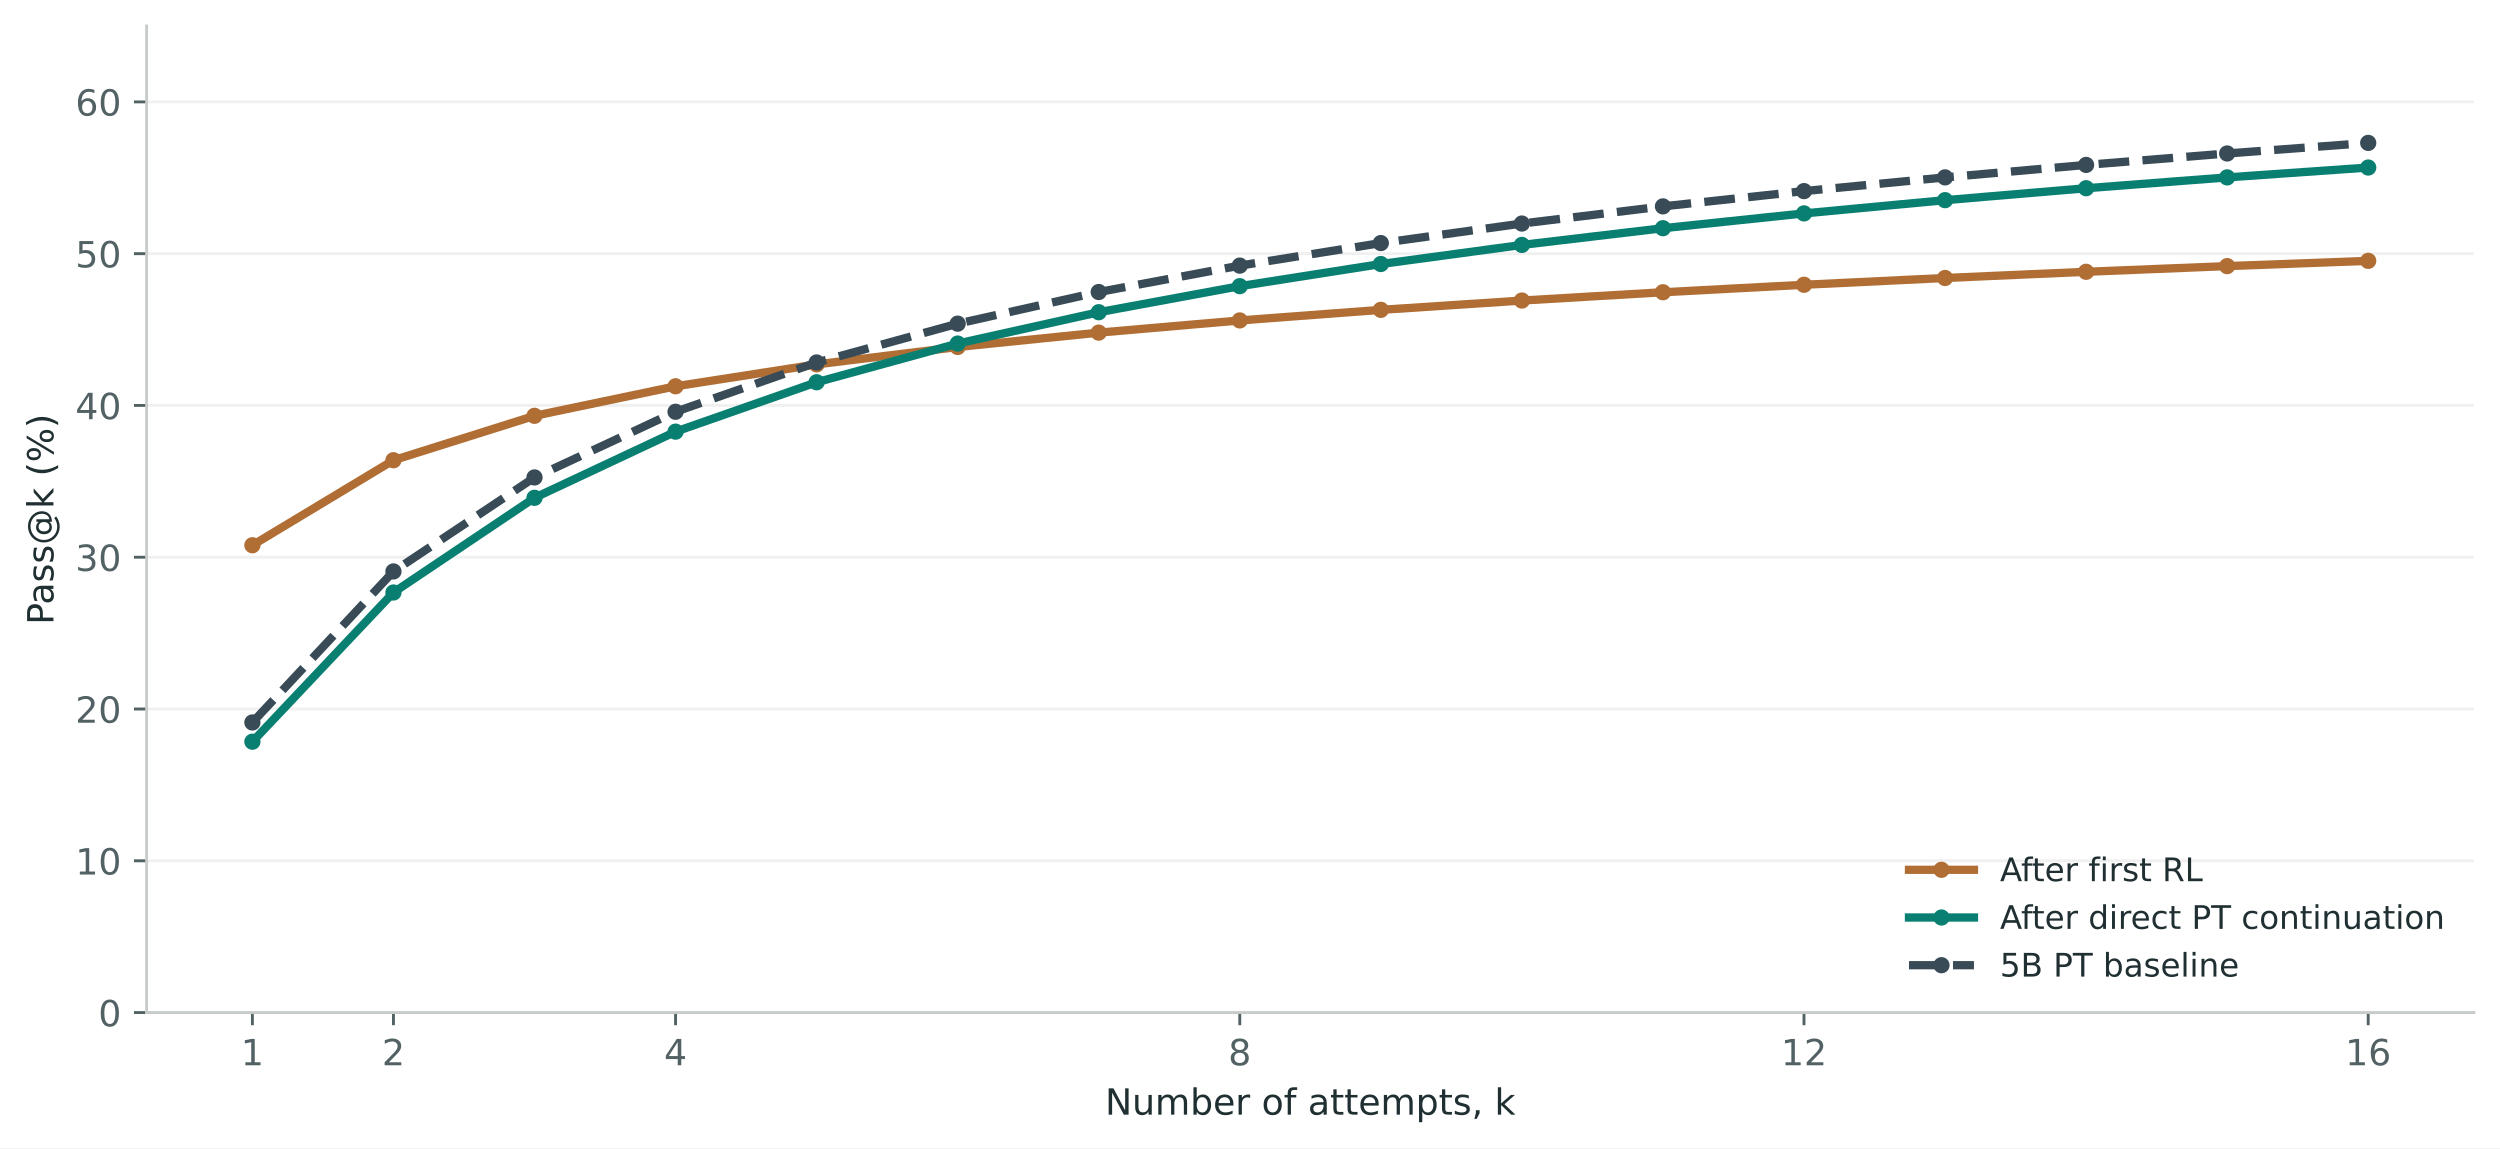
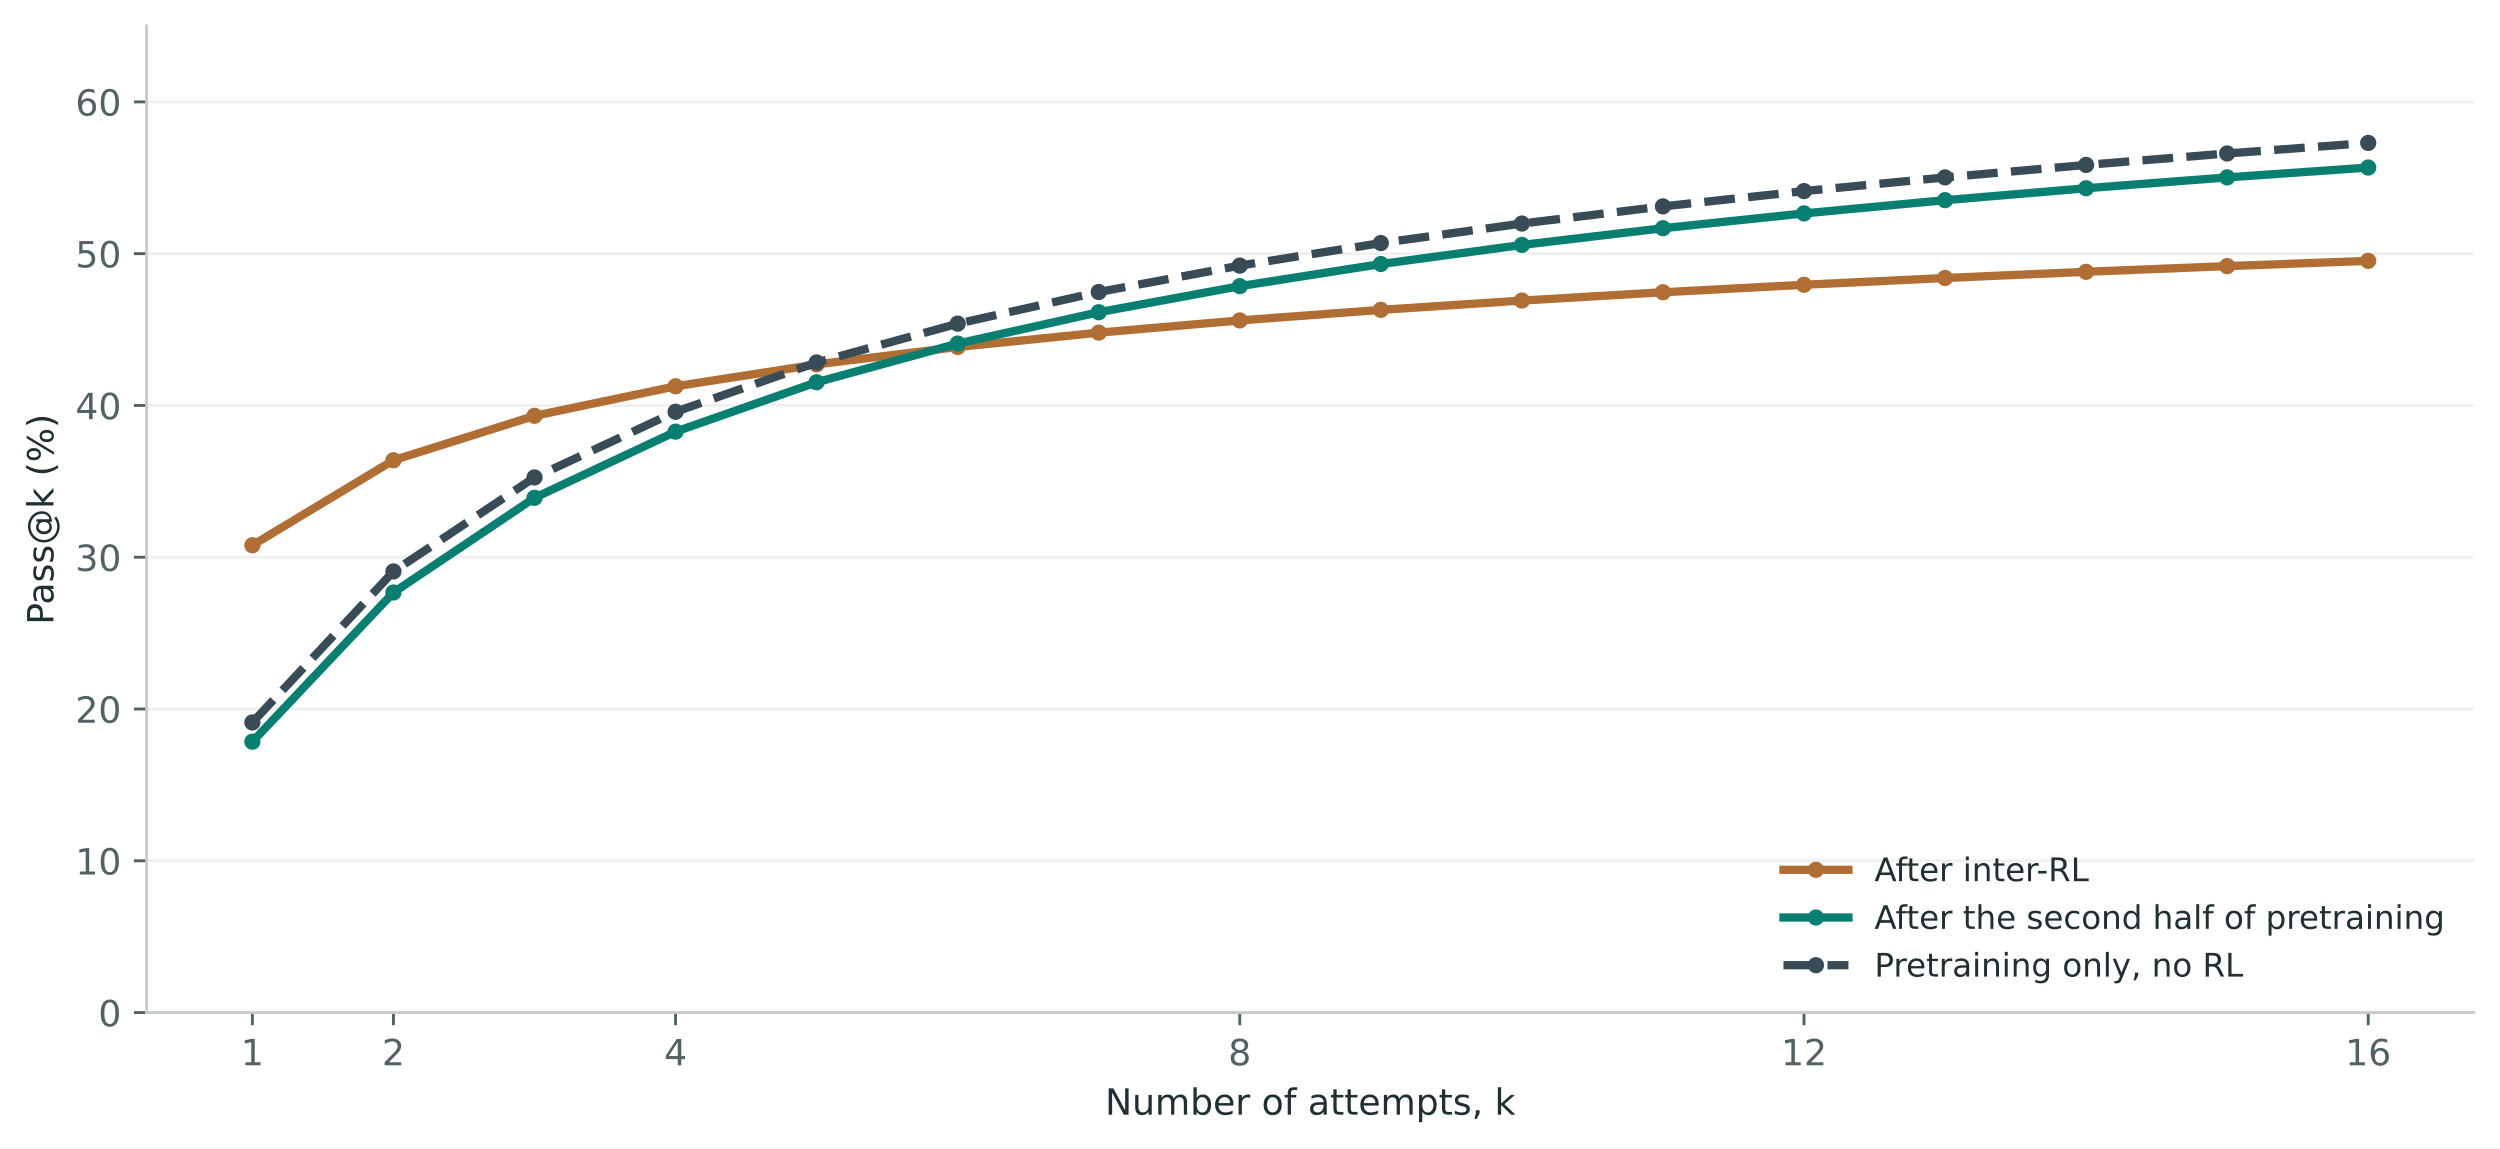
<svg xmlns="http://www.w3.org/2000/svg" xmlns:xlink="http://www.w3.org/1999/xlink" width="692.4pt" height="318pt" viewBox="0 0 692.4 318" version="1.1">
  <defs>
    <style type="text/css">*{stroke-linejoin: round; stroke-linecap: butt}</style>
  </defs>
  <g id="figure_1">
    <g id="patch_1">
-       <path d="M 0 318 L 692.4 318 L 692.4 0 L 0 0 z " style="fill: #ffffff" />
+       <path d="M 0 318  L 692.4 318  L 692.4 0  L 0 0  z " style="fill: #ffffff" />
    </g>
    <g id="axes_1">
      <g id="patch_2">
-         <path d="M 40.603 280.443 L 685.2 280.443 L 685.2 7.2 L 40.603 7.2 z " style="fill: #ffffff" />
+         <path d="M 40.603 280.443  L 685.2 280.443  L 685.2 7.2  L 40.603 7.2  z " style="fill: #ffffff" />
      </g>
      <g id="matplotlib.axis_1">
        <g id="xtick_1">
          <g id="line2d_1">
            <defs>
-               <path id="m874098cd8e" d="M 0 0 L 0 3.5 " style="stroke: #526164; stroke-width: 0.8" />
+               <path id="ma0b7063d0f" d="M 0 0  L 0 3.5  " style="stroke: #526164; stroke-width: 0.8" />
            </defs>
            <g>
-               <use xlink:href="#m874098cd8e" x="69.903" y="280.443" style="fill: #526164; stroke: #526164; stroke-width: 0.8" />
+               <use xlink:href="#ma0b7063d0f" x="69.903" y="280.443" style="fill: #526164; stroke: #526164; stroke-width: 0.8" />
            </g>
          </g>
          <g id="text_1">
            <text style="font-size: 10px; font-family: 'DejaVu Sans', 'Helvetica Neue', Helvetica, Arial, sans-serif; text-anchor: middle; fill: #526164" x="69.903" y="295.042" transform="rotate(-0 69.90296 295.0417)">1</text>
          </g>
        </g>
        <g id="xtick_2">
          <g id="line2d_2">
            <g>
-               <use xlink:href="#m874098cd8e" x="108.969" y="280.443" style="fill: #526164; stroke: #526164; stroke-width: 0.8" />
+               <use xlink:href="#ma0b7063d0f" x="108.969" y="280.443" style="fill: #526164; stroke: #526164; stroke-width: 0.8" />
            </g>
          </g>
          <g id="text_2">
            <text style="font-size: 10px; font-family: 'DejaVu Sans', 'Helvetica Neue', Helvetica, Arial, sans-serif; text-anchor: middle; fill: #526164" x="108.969" y="295.042" transform="rotate(-0 108.9694 295.0417)">2</text>
          </g>
        </g>
        <g id="xtick_3">
          <g id="line2d_3">
            <g>
-               <use xlink:href="#m874098cd8e" x="187.102" y="280.443" style="fill: #526164; stroke: #526164; stroke-width: 0.8" />
+               <use xlink:href="#ma0b7063d0f" x="187.102" y="280.443" style="fill: #526164; stroke: #526164; stroke-width: 0.8" />
            </g>
          </g>
          <g id="text_3">
            <text style="font-size: 10px; font-family: 'DejaVu Sans', 'Helvetica Neue', Helvetica, Arial, sans-serif; text-anchor: middle; fill: #526164" x="187.102" y="295.042" transform="rotate(-0 187.1023 295.0417)">4</text>
          </g>
        </g>
        <g id="xtick_4">
          <g id="line2d_4">
            <g>
-               <use xlink:href="#m874098cd8e" x="343.368" y="280.443" style="fill: #526164; stroke: #526164; stroke-width: 0.8" />
+               <use xlink:href="#ma0b7063d0f" x="343.368" y="280.443" style="fill: #526164; stroke: #526164; stroke-width: 0.8" />
            </g>
          </g>
          <g id="text_4">
            <text style="font-size: 10px; font-family: 'DejaVu Sans', 'Helvetica Neue', Helvetica, Arial, sans-serif; text-anchor: middle; fill: #526164" x="343.368" y="295.042" transform="rotate(-0 343.3681 295.0417)">8</text>
          </g>
        </g>
        <g id="xtick_5">
          <g id="line2d_5">
            <g>
-               <use xlink:href="#m874098cd8e" x="499.634" y="280.443" style="fill: #526164; stroke: #526164; stroke-width: 0.8" />
+               <use xlink:href="#ma0b7063d0f" x="499.634" y="280.443" style="fill: #526164; stroke: #526164; stroke-width: 0.8" />
            </g>
          </g>
          <g id="text_5">
            <text style="font-size: 10px; font-family: 'DejaVu Sans', 'Helvetica Neue', Helvetica, Arial, sans-serif; text-anchor: middle; fill: #526164" x="499.634" y="295.042" transform="rotate(-0 499.6339 295.0417)">12</text>
          </g>
        </g>
        <g id="xtick_6">
          <g id="line2d_6">
            <g>
-               <use xlink:href="#m874098cd8e" x="655.9" y="280.443" style="fill: #526164; stroke: #526164; stroke-width: 0.8" />
+               <use xlink:href="#ma0b7063d0f" x="655.9" y="280.443" style="fill: #526164; stroke: #526164; stroke-width: 0.8" />
            </g>
          </g>
          <g id="text_6">
            <text style="font-size: 10px; font-family: 'DejaVu Sans', 'Helvetica Neue', Helvetica, Arial, sans-serif; text-anchor: middle; fill: #526164" x="655.9" y="295.042" transform="rotate(-0 655.8997 295.0417)">16</text>
          </g>
        </g>
        <g id="text_7">
          <text style="font-size: 10px; font-family: 'DejaVu Sans', 'Helvetica Neue', Helvetica, Arial, sans-serif; text-anchor: middle; fill: #202f32" x="362.901" y="308.72" transform="rotate(-0 362.9013 308.7198)">Number of attempts, k</text>
        </g>
      </g>
      <g id="matplotlib.axis_2">
        <g id="ytick_1">
          <g id="line2d_7">
-             <path d="M 40.603 280.443 L 685.2 280.443 " clip-path="url(#pf4d04c8442)" style="fill: none; stroke: #b0b0b0; stroke-opacity: 0.18; stroke-width: 0.8; stroke-linecap: square" />
+             <path d="M 40.603 280.443  L 685.2 280.443  " clip-path="url(#p8b5544f7d8)" style="fill: none; stroke: #b0b0b0; stroke-opacity: 0.18; stroke-width: 0.8; stroke-linecap: square" />
          </g>
          <g id="line2d_8">
            <defs>
-               <path id="m05a2c99fa9" d="M 0 0 L -3.5 0 " style="stroke: #526164; stroke-width: 0.8" />
+               <path id="mcdb485edbf" d="M 0 0  L -3.5 0  " style="stroke: #526164; stroke-width: 0.8" />
            </defs>
            <g>
-               <use xlink:href="#m05a2c99fa9" x="40.603" y="280.443" style="fill: #526164; stroke: #526164; stroke-width: 0.8" />
+               <use xlink:href="#mcdb485edbf" x="40.603" y="280.443" style="fill: #526164; stroke: #526164; stroke-width: 0.8" />
            </g>
          </g>
          <g id="text_8">
            <text style="font-size: 10px; font-family: 'DejaVu Sans', 'Helvetica Neue', Helvetica, Arial, sans-serif; text-anchor: end; fill: #526164" x="33.603" y="284.242" transform="rotate(-0 33.60312 284.2425)">0</text>
          </g>
        </g>
        <g id="ytick_2">
          <g id="line2d_9">
-             <path d="M 40.603 238.406 L 685.2 238.406 " clip-path="url(#pf4d04c8442)" style="fill: none; stroke: #b0b0b0; stroke-opacity: 0.18; stroke-width: 0.8; stroke-linecap: square" />
+             <path d="M 40.603 238.406  L 685.2 238.406  " clip-path="url(#p8b5544f7d8)" style="fill: none; stroke: #b0b0b0; stroke-opacity: 0.18; stroke-width: 0.8; stroke-linecap: square" />
          </g>
          <g id="line2d_10">
            <g>
-               <use xlink:href="#m05a2c99fa9" x="40.603" y="238.406" style="fill: #526164; stroke: #526164; stroke-width: 0.8" />
+               <use xlink:href="#mcdb485edbf" x="40.603" y="238.406" style="fill: #526164; stroke: #526164; stroke-width: 0.8" />
            </g>
          </g>
          <g id="text_9">
            <text style="font-size: 10px; font-family: 'DejaVu Sans', 'Helvetica Neue', Helvetica, Arial, sans-serif; text-anchor: end; fill: #526164" x="33.603" y="242.205" transform="rotate(-0 33.60312 242.2051)">10</text>
          </g>
        </g>
        <g id="ytick_3">
          <g id="line2d_11">
-             <path d="M 40.603 196.368 L 685.2 196.368 " clip-path="url(#pf4d04c8442)" style="fill: none; stroke: #b0b0b0; stroke-opacity: 0.18; stroke-width: 0.8; stroke-linecap: square" />
+             <path d="M 40.603 196.368  L 685.2 196.368  " clip-path="url(#p8b5544f7d8)" style="fill: none; stroke: #b0b0b0; stroke-opacity: 0.18; stroke-width: 0.8; stroke-linecap: square" />
          </g>
          <g id="line2d_12">
            <g>
-               <use xlink:href="#m05a2c99fa9" x="40.603" y="196.368" style="fill: #526164; stroke: #526164; stroke-width: 0.8" />
+               <use xlink:href="#mcdb485edbf" x="40.603" y="196.368" style="fill: #526164; stroke: #526164; stroke-width: 0.8" />
            </g>
          </g>
          <g id="text_10">
            <text style="font-size: 10px; font-family: 'DejaVu Sans', 'Helvetica Neue', Helvetica, Arial, sans-serif; text-anchor: end; fill: #526164" x="33.603" y="200.168" transform="rotate(-0 33.60312 200.1676)">20</text>
          </g>
        </g>
        <g id="ytick_4">
          <g id="line2d_13">
-             <path d="M 40.603 154.331 L 685.2 154.331 " clip-path="url(#pf4d04c8442)" style="fill: none; stroke: #b0b0b0; stroke-opacity: 0.18; stroke-width: 0.8; stroke-linecap: square" />
+             <path d="M 40.603 154.331  L 685.2 154.331  " clip-path="url(#p8b5544f7d8)" style="fill: none; stroke: #b0b0b0; stroke-opacity: 0.18; stroke-width: 0.8; stroke-linecap: square" />
          </g>
          <g id="line2d_14">
            <g>
-               <use xlink:href="#m05a2c99fa9" x="40.603" y="154.331" style="fill: #526164; stroke: #526164; stroke-width: 0.8" />
+               <use xlink:href="#mcdb485edbf" x="40.603" y="154.331" style="fill: #526164; stroke: #526164; stroke-width: 0.8" />
            </g>
          </g>
          <g id="text_11">
            <text style="font-size: 10px; font-family: 'DejaVu Sans', 'Helvetica Neue', Helvetica, Arial, sans-serif; text-anchor: end; fill: #526164" x="33.603" y="158.13" transform="rotate(-0 33.60312 158.1302)">30</text>
          </g>
        </g>
        <g id="ytick_5">
          <g id="line2d_15">
-             <path d="M 40.603 112.294 L 685.2 112.294 " clip-path="url(#pf4d04c8442)" style="fill: none; stroke: #b0b0b0; stroke-opacity: 0.18; stroke-width: 0.8; stroke-linecap: square" />
+             <path d="M 40.603 112.294  L 685.2 112.294  " clip-path="url(#p8b5544f7d8)" style="fill: none; stroke: #b0b0b0; stroke-opacity: 0.18; stroke-width: 0.8; stroke-linecap: square" />
          </g>
          <g id="line2d_16">
            <g>
-               <use xlink:href="#m05a2c99fa9" x="40.603" y="112.294" style="fill: #526164; stroke: #526164; stroke-width: 0.8" />
+               <use xlink:href="#mcdb485edbf" x="40.603" y="112.294" style="fill: #526164; stroke: #526164; stroke-width: 0.8" />
            </g>
          </g>
          <g id="text_12">
            <text style="font-size: 10px; font-family: 'DejaVu Sans', 'Helvetica Neue', Helvetica, Arial, sans-serif; text-anchor: end; fill: #526164" x="33.603" y="116.093" transform="rotate(-0 33.60312 116.0928)">40</text>
          </g>
        </g>
        <g id="ytick_6">
          <g id="line2d_17">
-             <path d="M 40.603 70.256 L 685.2 70.256 " clip-path="url(#pf4d04c8442)" style="fill: none; stroke: #b0b0b0; stroke-opacity: 0.18; stroke-width: 0.8; stroke-linecap: square" />
+             <path d="M 40.603 70.256  L 685.2 70.256  " clip-path="url(#p8b5544f7d8)" style="fill: none; stroke: #b0b0b0; stroke-opacity: 0.18; stroke-width: 0.8; stroke-linecap: square" />
          </g>
          <g id="line2d_18">
            <g>
-               <use xlink:href="#m05a2c99fa9" x="40.603" y="70.256" style="fill: #526164; stroke: #526164; stroke-width: 0.8" />
+               <use xlink:href="#mcdb485edbf" x="40.603" y="70.256" style="fill: #526164; stroke: #526164; stroke-width: 0.8" />
            </g>
          </g>
          <g id="text_13">
            <text style="font-size: 10px; font-family: 'DejaVu Sans', 'Helvetica Neue', Helvetica, Arial, sans-serif; text-anchor: end; fill: #526164" x="33.603" y="74.055" transform="rotate(-0 33.60312 74.05536)">50</text>
          </g>
        </g>
        <g id="ytick_7">
          <g id="line2d_19">
-             <path d="M 40.603 28.219 L 685.2 28.219 " clip-path="url(#pf4d04c8442)" style="fill: none; stroke: #b0b0b0; stroke-opacity: 0.18; stroke-width: 0.8; stroke-linecap: square" />
+             <path d="M 40.603 28.219  L 685.2 28.219  " clip-path="url(#p8b5544f7d8)" style="fill: none; stroke: #b0b0b0; stroke-opacity: 0.18; stroke-width: 0.8; stroke-linecap: square" />
          </g>
          <g id="line2d_20">
            <g>
-               <use xlink:href="#m05a2c99fa9" x="40.603" y="28.219" style="fill: #526164; stroke: #526164; stroke-width: 0.8" />
+               <use xlink:href="#mcdb485edbf" x="40.603" y="28.219" style="fill: #526164; stroke: #526164; stroke-width: 0.8" />
            </g>
          </g>
          <g id="text_14">
            <text style="font-size: 10px; font-family: 'DejaVu Sans', 'Helvetica Neue', Helvetica, Arial, sans-serif; text-anchor: end; fill: #526164" x="33.603" y="32.018" transform="rotate(-0 33.60312 32.01793)">60</text>
          </g>
        </g>
        <g id="text_15">
          <text style="font-size: 10px; font-family: 'DejaVu Sans', 'Helvetica Neue', Helvetica, Arial, sans-serif; text-anchor: middle; fill: #202f32" x="14.798" y="143.822" transform="rotate(-90 14.79844 143.8216)">Pass@k (%)</text>
        </g>
      </g>
      <g id="line2d_21">
-         <path d="M 69.903 151.011 L 108.969 127.466 L 148.036 115.164 L 187.102 106.985 L 226.169 100.913 L 265.235 96.1 L 304.302 92.124 L 343.368 88.745 L 382.435 85.815 L 421.501 83.236 L 460.567 80.938 L 499.634 78.869 L 538.7 76.992 L 577.767 75.276 L 616.833 73.7 L 655.9 72.244 " clip-path="url(#pf4d04c8442)" style="fill: none; stroke: #b06e35; stroke-width: 2.3; stroke-linecap: square" />
+         <path d="M 69.903 151.011  L 108.969 127.466  L 148.036 115.164  L 187.102 106.985  L 226.169 100.913  L 265.235 96.1  L 304.302 92.124  L 343.368 88.745  L 382.435 85.815  L 421.501 83.236  L 460.567 80.938  L 499.634 78.869  L 538.7 76.992  L 577.767 75.276  L 616.833 73.7  L 655.9 72.244  " clip-path="url(#p8b5544f7d8)" style="fill: none; stroke: #b06e35; stroke-width: 2.3; stroke-linecap: square" />
        <defs>
-           <path id="mc1eef08719" d="M 0 1.75 C 0.464 1.75 0.909 1.566 1.237 1.237 C 1.566 0.909 1.75 0.464 1.75 0 C 1.75 -0.464 1.566 -0.909 1.237 -1.237 C 0.909 -1.566 0.464 -1.75 0 -1.75 C -0.464 -1.75 -0.909 -1.566 -1.237 -1.237 C -1.566 -0.909 -1.75 -0.464 -1.75 0 C -1.75 0.464 -1.566 0.909 -1.237 1.237 C -0.909 1.566 -0.464 1.75 0 1.75 z " style="stroke: #b06e35" />
+           <path id="mead0cecaad" d="M 0 1.75  C 0.464 1.75 0.909 1.566 1.237 1.237  C 1.566 0.909 1.75 0.464 1.75 0  C 1.75 -0.464 1.566 -0.909 1.237 -1.237  C 0.909 -1.566 0.464 -1.75 0 -1.75  C -0.464 -1.75 -0.909 -1.566 -1.237 -1.237  C -1.566 -0.909 -1.75 -0.464 -1.75 0  C -1.75 0.464 -1.566 0.909 -1.237 1.237  C -0.909 1.566 -0.464 1.75 0 1.75  z " style="stroke: #b06e35" />
        </defs>
-         <g clip-path="url(#pf4d04c8442)">
-           <use xlink:href="#mc1eef08719" x="69.903" y="151.011" style="fill: #b06e35; stroke: #b06e35" />
-           <use xlink:href="#mc1eef08719" x="108.969" y="127.466" style="fill: #b06e35; stroke: #b06e35" />
-           <use xlink:href="#mc1eef08719" x="148.036" y="115.164" style="fill: #b06e35; stroke: #b06e35" />
-           <use xlink:href="#mc1eef08719" x="187.102" y="106.985" style="fill: #b06e35; stroke: #b06e35" />
-           <use xlink:href="#mc1eef08719" x="226.169" y="100.913" style="fill: #b06e35; stroke: #b06e35" />
-           <use xlink:href="#mc1eef08719" x="265.235" y="96.1" style="fill: #b06e35; stroke: #b06e35" />
-           <use xlink:href="#mc1eef08719" x="304.302" y="92.124" style="fill: #b06e35; stroke: #b06e35" />
-           <use xlink:href="#mc1eef08719" x="343.368" y="88.745" style="fill: #b06e35; stroke: #b06e35" />
-           <use xlink:href="#mc1eef08719" x="382.435" y="85.815" style="fill: #b06e35; stroke: #b06e35" />
-           <use xlink:href="#mc1eef08719" x="421.501" y="83.236" style="fill: #b06e35; stroke: #b06e35" />
-           <use xlink:href="#mc1eef08719" x="460.567" y="80.938" style="fill: #b06e35; stroke: #b06e35" />
-           <use xlink:href="#mc1eef08719" x="499.634" y="78.869" style="fill: #b06e35; stroke: #b06e35" />
-           <use xlink:href="#mc1eef08719" x="538.7" y="76.992" style="fill: #b06e35; stroke: #b06e35" />
-           <use xlink:href="#mc1eef08719" x="577.767" y="75.276" style="fill: #b06e35; stroke: #b06e35" />
-           <use xlink:href="#mc1eef08719" x="616.833" y="73.7" style="fill: #b06e35; stroke: #b06e35" />
-           <use xlink:href="#mc1eef08719" x="655.9" y="72.244" style="fill: #b06e35; stroke: #b06e35" />
+         <g clip-path="url(#p8b5544f7d8)">
+           <use xlink:href="#mead0cecaad" x="69.903" y="151.011" style="fill: #b06e35; stroke: #b06e35" />
+           <use xlink:href="#mead0cecaad" x="108.969" y="127.466" style="fill: #b06e35; stroke: #b06e35" />
+           <use xlink:href="#mead0cecaad" x="148.036" y="115.164" style="fill: #b06e35; stroke: #b06e35" />
+           <use xlink:href="#mead0cecaad" x="187.102" y="106.985" style="fill: #b06e35; stroke: #b06e35" />
+           <use xlink:href="#mead0cecaad" x="226.169" y="100.913" style="fill: #b06e35; stroke: #b06e35" />
+           <use xlink:href="#mead0cecaad" x="265.235" y="96.1" style="fill: #b06e35; stroke: #b06e35" />
+           <use xlink:href="#mead0cecaad" x="304.302" y="92.124" style="fill: #b06e35; stroke: #b06e35" />
+           <use xlink:href="#mead0cecaad" x="343.368" y="88.745" style="fill: #b06e35; stroke: #b06e35" />
+           <use xlink:href="#mead0cecaad" x="382.435" y="85.815" style="fill: #b06e35; stroke: #b06e35" />
+           <use xlink:href="#mead0cecaad" x="421.501" y="83.236" style="fill: #b06e35; stroke: #b06e35" />
+           <use xlink:href="#mead0cecaad" x="460.567" y="80.938" style="fill: #b06e35; stroke: #b06e35" />
+           <use xlink:href="#mead0cecaad" x="499.634" y="78.869" style="fill: #b06e35; stroke: #b06e35" />
+           <use xlink:href="#mead0cecaad" x="538.7" y="76.992" style="fill: #b06e35; stroke: #b06e35" />
+           <use xlink:href="#mead0cecaad" x="577.767" y="75.276" style="fill: #b06e35; stroke: #b06e35" />
+           <use xlink:href="#mead0cecaad" x="616.833" y="73.7" style="fill: #b06e35; stroke: #b06e35" />
+           <use xlink:href="#mead0cecaad" x="655.9" y="72.244" style="fill: #b06e35; stroke: #b06e35" />
        </g>
      </g>
      <g id="line2d_22">
-         <path d="M 69.903 205.422 L 108.969 164.097 L 148.036 137.875 L 187.102 119.552 L 226.169 105.866 L 265.235 95.152 L 304.302 86.471 L 343.368 79.252 L 382.435 73.124 L 421.501 67.834 L 460.567 63.204 L 499.634 59.103 L 538.7 55.436 L 577.767 52.13 L 616.833 49.131 L 655.9 46.397 " clip-path="url(#pf4d04c8442)" style="fill: none; stroke: #087f71; stroke-width: 2.3; stroke-linecap: square" />
+         <path d="M 69.903 205.422  L 108.969 164.097  L 148.036 137.875  L 187.102 119.552  L 226.169 105.866  L 265.235 95.152  L 304.302 86.471  L 343.368 79.252  L 382.435 73.124  L 421.501 67.834  L 460.567 63.204  L 499.634 59.103  L 538.7 55.436  L 577.767 52.13  L 616.833 49.131  L 655.9 46.397  " clip-path="url(#p8b5544f7d8)" style="fill: none; stroke: #087f71; stroke-width: 2.3; stroke-linecap: square" />
        <defs>
-           <path id="me382b64278" d="M 0 1.75 C 0.464 1.75 0.909 1.566 1.237 1.237 C 1.566 0.909 1.75 0.464 1.75 0 C 1.75 -0.464 1.566 -0.909 1.237 -1.237 C 0.909 -1.566 0.464 -1.75 0 -1.75 C -0.464 -1.75 -0.909 -1.566 -1.237 -1.237 C -1.566 -0.909 -1.75 -0.464 -1.75 0 C -1.75 0.464 -1.566 0.909 -1.237 1.237 C -0.909 1.566 -0.464 1.75 0 1.75 z " style="stroke: #087f71" />
+           <path id="m42334108db" d="M 0 1.75  C 0.464 1.75 0.909 1.566 1.237 1.237  C 1.566 0.909 1.75 0.464 1.75 0  C 1.75 -0.464 1.566 -0.909 1.237 -1.237  C 0.909 -1.566 0.464 -1.75 0 -1.75  C -0.464 -1.75 -0.909 -1.566 -1.237 -1.237  C -1.566 -0.909 -1.75 -0.464 -1.75 0  C -1.75 0.464 -1.566 0.909 -1.237 1.237  C -0.909 1.566 -0.464 1.75 0 1.75  z " style="stroke: #087f71" />
        </defs>
-         <g clip-path="url(#pf4d04c8442)">
-           <use xlink:href="#me382b64278" x="69.903" y="205.422" style="fill: #087f71; stroke: #087f71" />
-           <use xlink:href="#me382b64278" x="108.969" y="164.097" style="fill: #087f71; stroke: #087f71" />
-           <use xlink:href="#me382b64278" x="148.036" y="137.875" style="fill: #087f71; stroke: #087f71" />
-           <use xlink:href="#me382b64278" x="187.102" y="119.552" style="fill: #087f71; stroke: #087f71" />
-           <use xlink:href="#me382b64278" x="226.169" y="105.866" style="fill: #087f71; stroke: #087f71" />
-           <use xlink:href="#me382b64278" x="265.235" y="95.152" style="fill: #087f71; stroke: #087f71" />
-           <use xlink:href="#me382b64278" x="304.302" y="86.471" style="fill: #087f71; stroke: #087f71" />
-           <use xlink:href="#me382b64278" x="343.368" y="79.252" style="fill: #087f71; stroke: #087f71" />
-           <use xlink:href="#me382b64278" x="382.435" y="73.124" style="fill: #087f71; stroke: #087f71" />
-           <use xlink:href="#me382b64278" x="421.501" y="67.834" style="fill: #087f71; stroke: #087f71" />
-           <use xlink:href="#me382b64278" x="460.567" y="63.204" style="fill: #087f71; stroke: #087f71" />
-           <use xlink:href="#me382b64278" x="499.634" y="59.103" style="fill: #087f71; stroke: #087f71" />
-           <use xlink:href="#me382b64278" x="538.7" y="55.436" style="fill: #087f71; stroke: #087f71" />
-           <use xlink:href="#me382b64278" x="577.767" y="52.13" style="fill: #087f71; stroke: #087f71" />
-           <use xlink:href="#me382b64278" x="616.833" y="49.131" style="fill: #087f71; stroke: #087f71" />
-           <use xlink:href="#me382b64278" x="655.9" y="46.397" style="fill: #087f71; stroke: #087f71" />
+         <g clip-path="url(#p8b5544f7d8)">
+           <use xlink:href="#m42334108db" x="69.903" y="205.422" style="fill: #087f71; stroke: #087f71" />
+           <use xlink:href="#m42334108db" x="108.969" y="164.097" style="fill: #087f71; stroke: #087f71" />
+           <use xlink:href="#m42334108db" x="148.036" y="137.875" style="fill: #087f71; stroke: #087f71" />
+           <use xlink:href="#m42334108db" x="187.102" y="119.552" style="fill: #087f71; stroke: #087f71" />
+           <use xlink:href="#m42334108db" x="226.169" y="105.866" style="fill: #087f71; stroke: #087f71" />
+           <use xlink:href="#m42334108db" x="265.235" y="95.152" style="fill: #087f71; stroke: #087f71" />
+           <use xlink:href="#m42334108db" x="304.302" y="86.471" style="fill: #087f71; stroke: #087f71" />
+           <use xlink:href="#m42334108db" x="343.368" y="79.252" style="fill: #087f71; stroke: #087f71" />
+           <use xlink:href="#m42334108db" x="382.435" y="73.124" style="fill: #087f71; stroke: #087f71" />
+           <use xlink:href="#m42334108db" x="421.501" y="67.834" style="fill: #087f71; stroke: #087f71" />
+           <use xlink:href="#m42334108db" x="460.567" y="63.204" style="fill: #087f71; stroke: #087f71" />
+           <use xlink:href="#m42334108db" x="499.634" y="59.103" style="fill: #087f71; stroke: #087f71" />
+           <use xlink:href="#m42334108db" x="538.7" y="55.436" style="fill: #087f71; stroke: #087f71" />
+           <use xlink:href="#m42334108db" x="577.767" y="52.13" style="fill: #087f71; stroke: #087f71" />
+           <use xlink:href="#m42334108db" x="616.833" y="49.131" style="fill: #087f71; stroke: #087f71" />
+           <use xlink:href="#m42334108db" x="655.9" y="46.397" style="fill: #087f71; stroke: #087f71" />
        </g>
      </g>
      <g id="line2d_23">
-         <path d="M 69.903 200.096 L 108.969 158.267 L 148.036 132.233 L 187.102 114.045 L 226.169 100.39 L 265.235 89.638 L 304.302 80.88 L 343.368 73.562 L 382.435 67.321 L 421.501 61.912 L 460.567 57.158 L 499.634 52.93 L 538.7 49.128 L 577.767 45.675 L 616.833 42.509 L 655.9 39.58 " clip-path="url(#pf4d04c8442)" style="fill: none; stroke-dasharray: 8.51,3.68; stroke-dashoffset: 0; stroke: #384b56; stroke-width: 2.3" />
+         <path d="M 69.903 200.096  L 108.969 158.267  L 148.036 132.233  L 187.102 114.045  L 226.169 100.39  L 265.235 89.638  L 304.302 80.88  L 343.368 73.562  L 382.435 67.321  L 421.501 61.912  L 460.567 57.158  L 499.634 52.93  L 538.7 49.128  L 577.767 45.675  L 616.833 42.509  L 655.9 39.58  " clip-path="url(#p8b5544f7d8)" style="fill: none; stroke-dasharray: 8.51,3.68; stroke-dashoffset: 0; stroke: #384b56; stroke-width: 2.3" />
        <defs>
-           <path id="mcb0011ae4a" d="M 0 1.75 C 0.464 1.75 0.909 1.566 1.237 1.237 C 1.566 0.909 1.75 0.464 1.75 0 C 1.75 -0.464 1.566 -0.909 1.237 -1.237 C 0.909 -1.566 0.464 -1.75 0 -1.75 C -0.464 -1.75 -0.909 -1.566 -1.237 -1.237 C -1.566 -0.909 -1.75 -0.464 -1.75 0 C -1.75 0.464 -1.566 0.909 -1.237 1.237 C -0.909 1.566 -0.464 1.75 0 1.75 z " style="stroke: #384b56" />
+           <path id="m6f32dcb5aa" d="M 0 1.75  C 0.464 1.75 0.909 1.566 1.237 1.237  C 1.566 0.909 1.75 0.464 1.75 0  C 1.75 -0.464 1.566 -0.909 1.237 -1.237  C 0.909 -1.566 0.464 -1.75 0 -1.75  C -0.464 -1.75 -0.909 -1.566 -1.237 -1.237  C -1.566 -0.909 -1.75 -0.464 -1.75 0  C -1.75 0.464 -1.566 0.909 -1.237 1.237  C -0.909 1.566 -0.464 1.75 0 1.75  z " style="stroke: #384b56" />
        </defs>
-         <g clip-path="url(#pf4d04c8442)">
-           <use xlink:href="#mcb0011ae4a" x="69.903" y="200.096" style="fill: #384b56; stroke: #384b56" />
-           <use xlink:href="#mcb0011ae4a" x="108.969" y="158.267" style="fill: #384b56; stroke: #384b56" />
-           <use xlink:href="#mcb0011ae4a" x="148.036" y="132.233" style="fill: #384b56; stroke: #384b56" />
-           <use xlink:href="#mcb0011ae4a" x="187.102" y="114.045" style="fill: #384b56; stroke: #384b56" />
-           <use xlink:href="#mcb0011ae4a" x="226.169" y="100.39" style="fill: #384b56; stroke: #384b56" />
-           <use xlink:href="#mcb0011ae4a" x="265.235" y="89.638" style="fill: #384b56; stroke: #384b56" />
-           <use xlink:href="#mcb0011ae4a" x="304.302" y="80.88" style="fill: #384b56; stroke: #384b56" />
-           <use xlink:href="#mcb0011ae4a" x="343.368" y="73.562" style="fill: #384b56; stroke: #384b56" />
-           <use xlink:href="#mcb0011ae4a" x="382.435" y="67.321" style="fill: #384b56; stroke: #384b56" />
-           <use xlink:href="#mcb0011ae4a" x="421.501" y="61.912" style="fill: #384b56; stroke: #384b56" />
-           <use xlink:href="#mcb0011ae4a" x="460.567" y="57.158" style="fill: #384b56; stroke: #384b56" />
-           <use xlink:href="#mcb0011ae4a" x="499.634" y="52.93" style="fill: #384b56; stroke: #384b56" />
-           <use xlink:href="#mcb0011ae4a" x="538.7" y="49.128" style="fill: #384b56; stroke: #384b56" />
-           <use xlink:href="#mcb0011ae4a" x="577.767" y="45.675" style="fill: #384b56; stroke: #384b56" />
-           <use xlink:href="#mcb0011ae4a" x="616.833" y="42.509" style="fill: #384b56; stroke: #384b56" />
-           <use xlink:href="#mcb0011ae4a" x="655.9" y="39.58" style="fill: #384b56; stroke: #384b56" />
+         <g clip-path="url(#p8b5544f7d8)">
+           <use xlink:href="#m6f32dcb5aa" x="69.903" y="200.096" style="fill: #384b56; stroke: #384b56" />
+           <use xlink:href="#m6f32dcb5aa" x="108.969" y="158.267" style="fill: #384b56; stroke: #384b56" />
+           <use xlink:href="#m6f32dcb5aa" x="148.036" y="132.233" style="fill: #384b56; stroke: #384b56" />
+           <use xlink:href="#m6f32dcb5aa" x="187.102" y="114.045" style="fill: #384b56; stroke: #384b56" />
+           <use xlink:href="#m6f32dcb5aa" x="226.169" y="100.39" style="fill: #384b56; stroke: #384b56" />
+           <use xlink:href="#m6f32dcb5aa" x="265.235" y="89.638" style="fill: #384b56; stroke: #384b56" />
+           <use xlink:href="#m6f32dcb5aa" x="304.302" y="80.88" style="fill: #384b56; stroke: #384b56" />
+           <use xlink:href="#m6f32dcb5aa" x="343.368" y="73.562" style="fill: #384b56; stroke: #384b56" />
+           <use xlink:href="#m6f32dcb5aa" x="382.435" y="67.321" style="fill: #384b56; stroke: #384b56" />
+           <use xlink:href="#m6f32dcb5aa" x="421.501" y="61.912" style="fill: #384b56; stroke: #384b56" />
+           <use xlink:href="#m6f32dcb5aa" x="460.567" y="57.158" style="fill: #384b56; stroke: #384b56" />
+           <use xlink:href="#m6f32dcb5aa" x="499.634" y="52.93" style="fill: #384b56; stroke: #384b56" />
+           <use xlink:href="#m6f32dcb5aa" x="538.7" y="49.128" style="fill: #384b56; stroke: #384b56" />
+           <use xlink:href="#m6f32dcb5aa" x="577.767" y="45.675" style="fill: #384b56; stroke: #384b56" />
+           <use xlink:href="#m6f32dcb5aa" x="616.833" y="42.509" style="fill: #384b56; stroke: #384b56" />
+           <use xlink:href="#m6f32dcb5aa" x="655.9" y="39.58" style="fill: #384b56; stroke: #384b56" />
        </g>
      </g>
      <g id="patch_3">
-         <path d="M 40.603 280.443 L 40.603 7.2 " style="fill: none; stroke: #c7ccca; stroke-width: 0.8; stroke-linejoin: miter; stroke-linecap: square" />
+         <path d="M 40.603 280.443  L 40.603 7.2  " style="fill: none; stroke: #c7ccca; stroke-width: 0.8; stroke-linejoin: miter; stroke-linecap: square" />
      </g>
      <g id="patch_4">
-         <path d="M 40.603 280.443 L 685.2 280.443 " style="fill: none; stroke: #c7ccca; stroke-width: 0.8; stroke-linejoin: miter; stroke-linecap: square" />
+         <path d="M 40.603 280.443  L 685.2 280.443  " style="fill: none; stroke: #c7ccca; stroke-width: 0.8; stroke-linejoin: miter; stroke-linecap: square" />
      </g>
      <g id="legend_1">
        <g id="line2d_24">
-           <path d="M 528.712 240.901 L 537.712 240.901 L 546.712 240.901 " style="fill: none; stroke: #b06e35; stroke-width: 2.3; stroke-linecap: square" />
+           <path d="M 493.945 240.901  L 502.945 240.901  L 511.945 240.901  " style="fill: none; stroke: #b06e35; stroke-width: 2.3; stroke-linecap: square" />
          <g>
-             <use xlink:href="#mc1eef08719" x="537.712" y="240.901" style="fill: #b06e35; stroke: #b06e35" />
+             <use xlink:href="#mead0cecaad" x="502.945" y="240.901" style="fill: #b06e35; stroke: #b06e35" />
          </g>
        </g>
        <g id="text_16">
-           <text style="font-size: 9px; font-family: 'DejaVu Sans', 'Helvetica Neue', Helvetica, Arial, sans-serif; text-anchor: start; fill: #202f32" x="553.912" y="244.051" transform="rotate(-0 553.912 244.0509)">After first RL</text>
+           <text style="font-size: 9px; font-family: 'DejaVu Sans', 'Helvetica Neue', Helvetica, Arial, sans-serif; text-anchor: start; fill: #202f32" x="519.145" y="244.051" transform="rotate(-0 519.1453 244.0509)">After inter-RL</text>
        </g>
        <g id="line2d_25">
-           <path d="M 528.712 254.111 L 537.712 254.111 L 546.712 254.111 " style="fill: none; stroke: #087f71; stroke-width: 2.3; stroke-linecap: square" />
+           <path d="M 493.945 254.111  L 502.945 254.111  L 511.945 254.111  " style="fill: none; stroke: #087f71; stroke-width: 2.3; stroke-linecap: square" />
          <g>
-             <use xlink:href="#me382b64278" x="537.712" y="254.111" style="fill: #087f71; stroke: #087f71" />
+             <use xlink:href="#m42334108db" x="502.945" y="254.111" style="fill: #087f71; stroke: #087f71" />
          </g>
        </g>
        <g id="text_17">
-           <text style="font-size: 9px; font-family: 'DejaVu Sans', 'Helvetica Neue', Helvetica, Arial, sans-serif; text-anchor: start; fill: #202f32" x="553.912" y="257.261" transform="rotate(-0 553.912 257.2612)">After direct PT continuation</text>
+           <text style="font-size: 9px; font-family: 'DejaVu Sans', 'Helvetica Neue', Helvetica, Arial, sans-serif; text-anchor: start; fill: #202f32" x="519.145" y="257.261" transform="rotate(-0 519.1453 257.2612)">After the second half of pretraining</text>
        </g>
        <g id="line2d_26">
-           <path d="M 528.712 267.322 L 537.712 267.322 L 546.712 267.322 " style="fill: none; stroke-dasharray: 8.51,3.68; stroke-dashoffset: 0; stroke: #384b56; stroke-width: 2.3" />
+           <path d="M 493.945 267.322  L 502.945 267.322  L 511.945 267.322  " style="fill: none; stroke-dasharray: 8.51,3.68; stroke-dashoffset: 0; stroke: #384b56; stroke-width: 2.3" />
          <g>
-             <use xlink:href="#mcb0011ae4a" x="537.712" y="267.322" style="fill: #384b56; stroke: #384b56" />
+             <use xlink:href="#m6f32dcb5aa" x="502.945" y="267.322" style="fill: #384b56; stroke: #384b56" />
          </g>
        </g>
        <g id="text_18">
-           <text style="font-size: 9px; font-family: 'DejaVu Sans', 'Helvetica Neue', Helvetica, Arial, sans-serif; text-anchor: start; fill: #202f32" x="553.912" y="270.472" transform="rotate(-0 553.912 270.4716)">5B PT baseline</text>
+           <text style="font-size: 9px; font-family: 'DejaVu Sans', 'Helvetica Neue', Helvetica, Arial, sans-serif; text-anchor: start; fill: #202f32" x="519.145" y="270.472" transform="rotate(-0 519.1453 270.4716)">Pretraining only, no RL</text>
        </g>
      </g>
    </g>
  </g>
  <defs>
-     <clipPath id="pf4d04c8442">
+     <clipPath id="p8b5544f7d8">
      <rect x="40.603" y="7.2" width="644.596" height="273.243" />
    </clipPath>
  </defs>
</svg>
